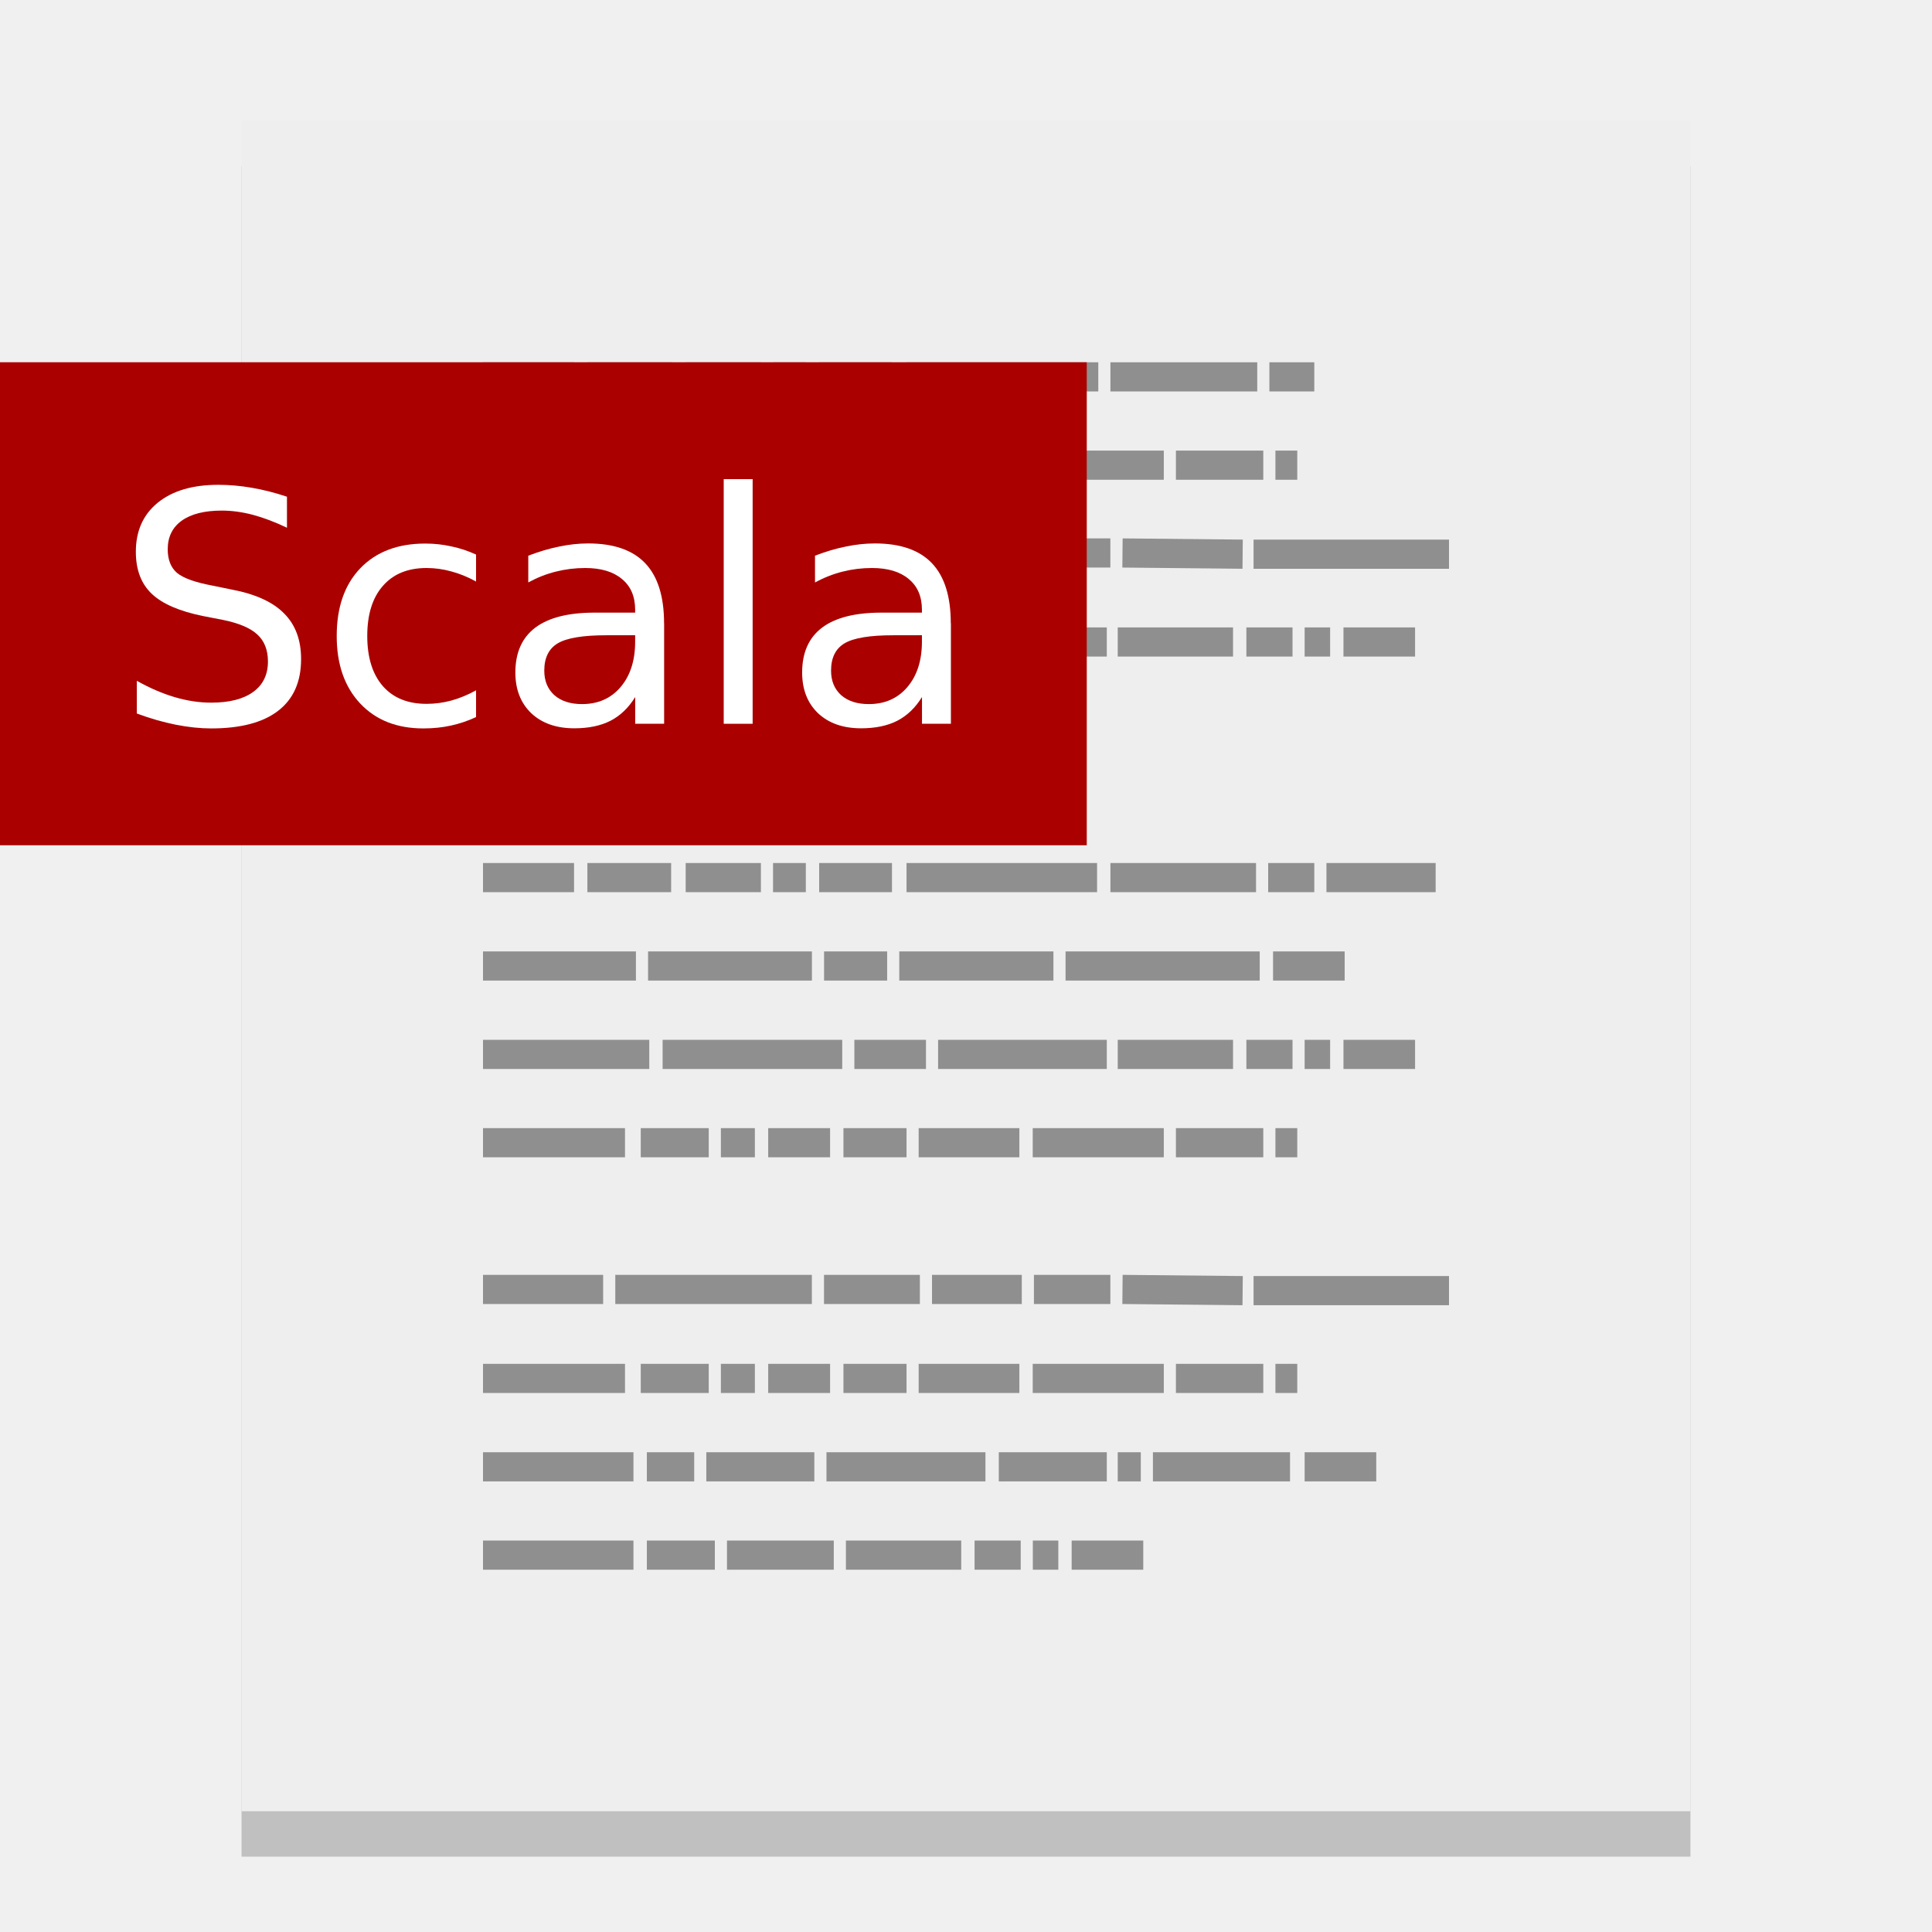
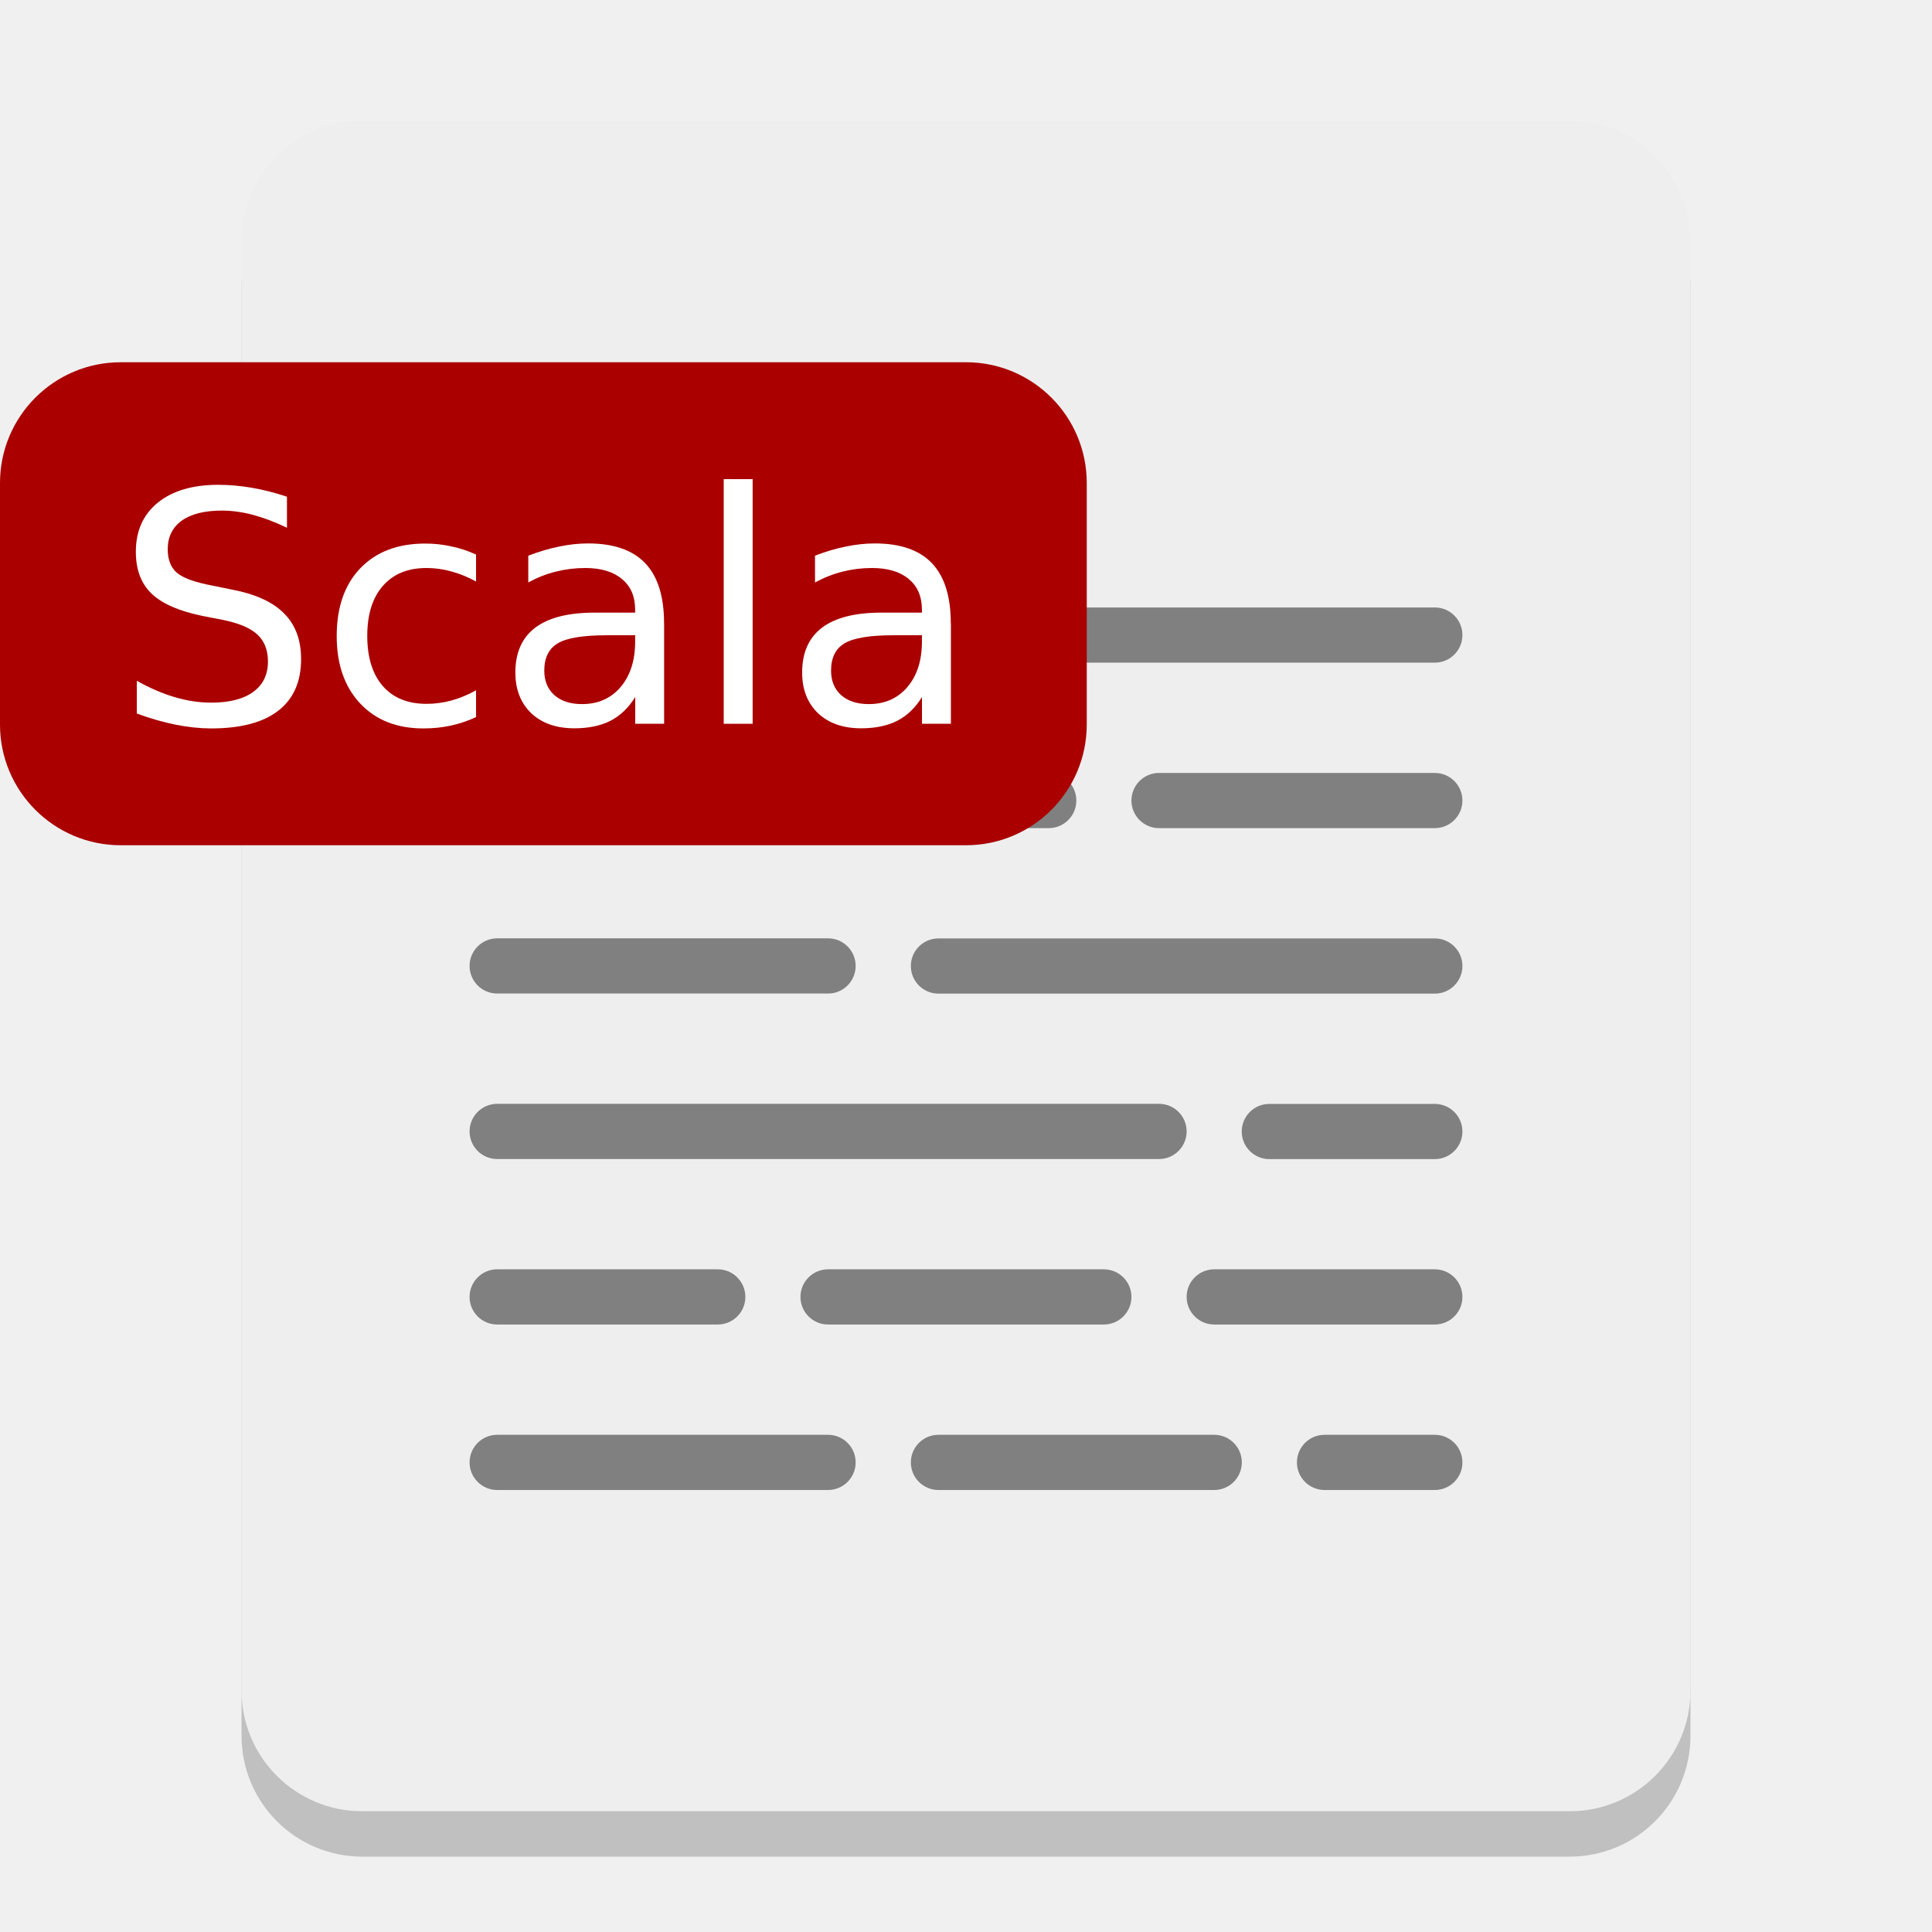
<svg xmlns="http://www.w3.org/2000/svg" xmlns:xlink="http://www.w3.org/1999/xlink" width="32" height="32" id="svg2" version="1.1">
  <defs id="defs4">
    <linearGradient id="linearGradient20491">
      <stop id="stop20487" offset="0" style="stop-color:#770087;stop-opacity:1;" />
      <stop id="stop20489" offset="1" style="stop-color:#3573a1;stop-opacity:1" />
    </linearGradient>
    <linearGradient id="linearGradient902">
      <stop id="stop898" offset="0" style="stop-color:#770087;stop-opacity:1;" />
      <stop id="stop900" offset="1" style="stop-color:#452981;stop-opacity:1" />
    </linearGradient>
    <linearGradient id="linearGradient899">
      <stop id="stop895" style="stop-color:#f282f1;stop-opacity:1" offset="0" />
      <stop id="stop897" style="stop-color:#a56de2;stop-opacity:1" offset="1" />
    </linearGradient>
    <linearGradient id="linearGradient916">
      <stop id="stop912" style="stop-color:#ffffff;stop-opacity:1" offset="0" />
      <stop id="stop914" style="stop-color:#fafafa;stop-opacity:1" offset="1" />
    </linearGradient>
    <linearGradient id="linearGradient3688-166-749-654">
      <stop id="stop3088" style="stop-color:#181818;stop-opacity:1" offset="0" />
      <stop id="stop3090" style="stop-color:#181818;stop-opacity:0" offset="1" />
    </linearGradient>
    <linearGradient id="linearGradient3688-464-309-604">
      <stop id="stop3094" style="stop-color:#181818;stop-opacity:1" offset="0" />
      <stop id="stop3096" style="stop-color:#181818;stop-opacity:0" offset="1" />
    </linearGradient>
    <linearGradient id="linearGradient3702-501-757-795">
      <stop id="stop3100" style="stop-color:#181818;stop-opacity:0" offset="0" />
      <stop id="stop3102" style="stop-color:#181818;stop-opacity:1" offset="0.5" />
      <stop id="stop3104" style="stop-color:#181818;stop-opacity:0" offset="1" />
    </linearGradient>
    <radialGradient xlink:href="#linearGradient3688-166-749-654" id="radialGradient4730" gradientUnits="userSpaceOnUse" gradientTransform="matrix(3.206054,2.6349059e-7,-8.2185947e-8,1.000008,36.98101,15.99962)" cx="4.996" cy="43.5" fx="4.996" fy="43.5" r="2.5" />
    <radialGradient xlink:href="#linearGradient3688-464-309-604" id="radialGradient4732" gradientUnits="userSpaceOnUse" gradientTransform="matrix(3.163875,0,0,0.9999999,-29.70299,-103.0001)" cx="4.993" cy="43.5" fx="4.993" fy="43.5" r="2.5" />
    <linearGradient xlink:href="#linearGradient3702-501-757-795" id="linearGradient4734" gradientUnits="userSpaceOnUse" gradientTransform="matrix(1.392857,0,0,0.7142856,-0.0214163,28.42862)" x1="25.058" y1="47.028" x2="25.058" y2="39.999" />
    <linearGradient gradientTransform="matrix(1.432432,0,0,1.436283,-7.37838,-7.399552)" gradientUnits="userSpaceOnUse" xlink:href="#linearGradient3924-2-2-5-8" id="linearGradient3381-5-4" y2="46.23" x2="38.66" y1="5.848" x1="38.66" />
    <linearGradient id="linearGradient3924-2-2-5-8">
      <stop offset="0" style="stop-color:#ffffff;stop-opacity:1" id="stop3926-9-4-9-6" />
      <stop offset="0.063" style="stop-color:#ffffff;stop-opacity:0.235" id="stop3928-9-8-6-5" />
      <stop offset="0.951" style="stop-color:#ffffff;stop-opacity:0.157" id="stop3930-3-5-1-7" />
      <stop offset="1" style="stop-color:#ffffff;stop-opacity:0.392" id="stop3932-8-0-4-8" />
    </linearGradient>
    <linearGradient gradientTransform="matrix(0.4705476,0,0,0.4745763,-60.68865,-0.1484071)" gradientUnits="userSpaceOnUse" xlink:href="#linearGradient916" id="linearGradient5809" y2="55.027" x2="161.977" y1="10.027" x1="161.977" />
    <linearGradient y2="63.027" x2="161.977" y1="5.152" x1="161.977" gradientTransform="matrix(0.4705882,0,0,0.4745763,-60.69526,-0.1484071)" gradientUnits="userSpaceOnUse" id="linearGradient910" xlink:href="#linearGradient899" />
    <linearGradient gradientUnits="userSpaceOnUse" y2="60" x2="32" y1="0" x1="32" id="linearGradient904" xlink:href="#linearGradient902" />
    <linearGradient y2="63.027" x2="161.977" y1="5.152" x1="161.977" gradientTransform="matrix(0.9411765,0,0,0.9491525,-73.04401,10.80159)" gradientUnits="userSpaceOnUse" id="linearGradient910-3" xlink:href="#linearGradient899" />
    <linearGradient y2="63.027" x2="161.977" y1="5.152" x1="161.977" gradientTransform="matrix(0.4705476,0,0,0.4745763,-76.30513,-44.36035)" gradientUnits="userSpaceOnUse" id="linearGradient910-5" xlink:href="#linearGradient899" />
    <filter style="color-interpolation-filters:sRGB" id="filter1218" x="-0.001" width="1.001" y="-0" height="1.001">
      <feGaussianBlur stdDeviation="0.005" id="feGaussianBlur1220" />
    </filter>
+     <radialGradient xlink:href="#linearGradient3688-166-749-654" id="radialGradient4730-06" gradientUnits="userSpaceOnUse" gradientTransform="matrix(3.206054,2.6349059e-7,-8.2185947e-8,1.000008,36.98101,15.99962)" cx="4.996" cy="43.5" fx="4.996" fy="43.5" r="2.5" />
+     <radialGradient xlink:href="#linearGradient3688-166-749-654" id="radialGradient4732-2" gradientUnits="userSpaceOnUse" gradientTransform="matrix(3.163875,0,0,0.9999999,-29.70299,-103.0001)" cx="4.993" cy="43.5" fx="4.993" fy="43.5" r="2.5" />
+     <radialGradient xlink:href="#linearGradient3688-166-749-654" id="radialGradient4730-0" gradientUnits="userSpaceOnUse" gradientTransform="matrix(3.206054,2.6349059e-7,-8.2185947e-8,1.000008,36.98101,15.99962)" cx="4.996" cy="43.5" fx="4.996" fy="43.5" r="2.5" />
+     <radialGradient xlink:href="#linearGradient3688-166-749-654" id="radialGradient4732-6" gradientUnits="userSpaceOnUse" gradientTransform="matrix(3.163875,0,0,0.9999999,-29.70299,-103.0001)" cx="4.993" cy="43.5" fx="4.993" fy="43.5" r="2.5" />
+     <radialGradient xlink:href="#linearGradient3688-166-749-654" id="radialGradient4730-9" gradientUnits="userSpaceOnUse" gradientTransform="matrix(3.206054,2.6349059e-7,-8.2185947e-8,1.000008,36.98101,15.99962)" cx="4.996" cy="43.5" fx="4.996" fy="43.5" r="2.5" />
+     <radialGradient xlink:href="#linearGradient3688-166-749-654" id="radialGradient4732-4" gradientUnits="userSpaceOnUse" gradientTransform="matrix(3.163875,0,0,0.9999999,-29.70299,-103.0001)" cx="4.993" cy="43.5" fx="4.993" fy="43.5" r="2.5" />
  </defs>
-   <rect width="23.998" height="28" rx="0" ry="0" x="4.001" y="2.752" id="rect4897-1" style="opacity:0.2;vector-effect:none;fill:#000000;fill-opacity:1;stroke:none;stroke-width:0.473;stroke-linecap:butt;stroke-linejoin:miter;stroke-miterlimit:4;stroke-dasharray:none;stroke-dashoffset:0;stroke-opacity:1;filter:url(#filter1218)" />
-   <rect width="24" height="28" rx="0" ry="0" x="4" y="2" id="rect4897" style="opacity:1;vector-effect:none;fill:#eeeeee;fill-opacity:1;stroke:none;stroke-width:0.473;stroke-linecap:butt;stroke-linejoin:miter;stroke-miterlimit:4;stroke-dasharray:none;stroke-dashoffset:0;stroke-opacity:1" />
-   <path d="m 8,6.242 h 1.508 z m 1.729,0 h 1.407 z m 1.628,0 h 1.246 z m 1.447,0 h 0.543 z m 0.764,0 h 1.206 z m 1.447,0 h 3.176 z m 3.377,0 h 2.432 z m 2.633,0 h 0.744 z M 8,7.705 h 2.352 z m 2.613,0 h 1.126 z m 1.327,0 h 0.563 z m 0.784,0 h 1.025 z m 1.246,0 h 1.045 z m 1.246,0 h 1.668 z m 1.889,0 h 2.171 z m 2.372,0 h 1.447 z m 1.648,0 h 0.362 z M 8,9.159 h 1.99 z m 2.191,0 h 3.256 z m 3.457,0 h 1.588 z m 1.789,0 h 1.487 z m 1.688,0 h 1.266 z m 1.467,0 1.99,0.02 z m 2.171,0.02 H 24 Z M 8,10.633 h 2.754 z m 2.975,0 h 2.975 z m 3.176,0 h 1.186 z m 1.387,0 h 2.794 z m 2.975,0 h 1.91 z m 2.131,0 h 0.764 z m 0.965,0 h 0.422 z m 0.643,0 h 1.186 z M 8,12.097 h 1.025 z m 1.347,0 H 13.146 Z M 8,14.536 h 1.508 z m 1.729,0 h 1.387 z m 1.628,0 h 1.246 z m 1.447,0 h 0.543 z m 0.764,0 h 1.206 z m 1.447,0 h 3.156 z m 3.377,0 h 2.412 z m 2.613,0 h 0.764 z m 0.965,0 h 1.809 z M 8,16 h 2.533 z m 2.734,0 h 2.714 z m 2.915,0 h 1.045 z m 1.246,0 h 2.553 z m 2.754,0 h 3.216 z m 3.437,0 h 1.186 z M 8,17.464 h 2.754 z m 2.975,0 h 2.975 z m 3.176,0 h 1.186 z m 1.387,0 h 2.794 z m 2.975,0 h 1.91 z m 2.131,0 h 0.764 z m 0.965,0 h 0.422 z m 0.643,0 h 1.186 z M 8,18.927 h 2.352 z m 2.613,0 h 1.126 z m 1.327,0 h 0.563 z m 0.784,0 h 1.025 z m 1.246,0 h 1.045 z m 1.246,0 h 1.668 z m 1.889,0 h 2.171 z m 2.372,0 h 1.447 z m 1.648,0 h 0.362 z M 8,21.357 h 1.99 z m 2.191,0 h 3.256 z m 3.457,0 h 1.588 z m 1.789,0 h 1.487 z m 1.688,0 h 1.266 z m 1.467,0 1.99,0.02 z m 2.171,0.02 H 24 Z M 8,22.831 h 2.352 z m 2.613,0 h 1.126 z m 1.327,0 h 0.563 z m 0.784,0 h 1.025 z m 1.246,0 h 1.045 z m 1.246,0 h 1.668 z m 1.889,0 h 2.171 z m 2.372,0 h 1.447 z m 1.648,0 h 0.362 z M 8,24.295 h 2.492 z m 2.714,0 h 0.784 z m 0.985,0 h 1.789 z m 1.99,0 h 2.633 z m 2.854,0 h 1.789 z m 1.97,0 h 0.382 z m 0.583,0 h 2.271 z m 2.513,0 h 1.186 z M 8,25.758 h 2.492 z m 2.714,0 h 1.126 z m 1.327,0 h 1.769 z m 1.97,0 h 1.91 z m 2.131,0 h 0.764 z m 0.965,0 h 0.422 z m 0.643,0 h 1.186 z" id="path3475" style="opacity:0.4;fill:none;stroke:#000000;stroke-width:0.483px;stroke-linecap:butt;stroke-linejoin:miter;stroke-opacity:1" />
-   <rect y="6" x="0" height="8" width="18" id="rect7379" style="opacity:1;fill:#aa0000;fill-opacity:1;stroke:none;stroke-width:0.428" />
+   <path width="23.998" height="28" rx="0" ry="0" x="4.001" y="2.752" id="rect4897-1" style="opacity:0.2;vector-effect:none;fill:#000000;fill-opacity:1;stroke:none;stroke-width:0.473;stroke-linecap:butt;stroke-linejoin:miter;stroke-miterlimit:4;stroke-dasharray:none;stroke-dashoffset:0;stroke-opacity:1;filter:url(#filter1218)" d="M 6.001,2.752 H 25.999 a 2,2 45 0 1 2,2 V 28.752 a 2,2 135 0 1 -2,2 H 6.001 a 2,2 45 0 1 -2,-2 V 4.752 a 2,2 135 0 1 2,-2 z" />
+   <path width="24" height="28" rx="0" ry="0" x="4" y="2" id="rect4897" style="opacity:1;vector-effect:none;fill:#eeeeee;fill-opacity:1;stroke:none;stroke-width:0.473;stroke-linecap:butt;stroke-linejoin:miter;stroke-miterlimit:4;stroke-dasharray:none;stroke-dashoffset:0;stroke-opacity:1" d="m 6,2 h 20 a 2,2 45 0 1 2,2 v 24 a 2,2 135 0 1 -2,2 H 6 A 2,2 45 0 1 4,28 V 4 A 2,2 135 0 1 6,2 Z" />
+   <g id="g5880" transform="matrix(1.432819,0,0,1.432819,-6.130693,-7.626758)">
+     <path d="m 12.895,12.664 a 0.319,0.319 0 0 0 0.319,0.319 h 7.651 a 0.319,0.319 0 0 0 0,-0.638 h -7.651 a 0.319,0.319 0 0 0 -0.319,0.319 z" id="path5662" style="fill:#808080;stroke-width:0.04" />
+     <path d="m 10.026,14.896 h 6.376 a 0.319,0.319 0 0 0 0,-0.638 h -6.376 a 0.319,0.319 0 0 0 0,0.638 z" id="path5664" style="fill:#808080;stroke-width:0.04" />
+     <path d="m 20.865,16.171 h -5.738 a 0.319,0.319 0 0 0 0,0.638 h 5.738 a 0.319,0.319 0 0 0 0,-0.638 z" id="path5666" style="fill:#808080;stroke-width:0.04" />
+     <path d="m 10.026,18.721 h 7.651 a 0.319,0.319 0 0 0 0,-0.638 h -7.651 a 0.319,0.319 0 0 0 0,0.638 z" id="path5668" style="fill:#808080;stroke-width:0.04" />
+     <path d="m 10.026,12.983 h 1.913 a 0.319,0.319 0 0 0 0,-0.638 h -1.913 a 0.319,0.319 0 0 0 0,0.638 z" id="path5670" style="fill:#808080;stroke-width:0.04" />
+     <path d="m 20.865,14.258 h -3.188 a 0.319,0.319 0 0 0 0,0.638 h 3.188 a 0.319,0.319 0 0 0 0,-0.638 z" id="path5672" style="fill:#808080;stroke-width:0.04" />
+     <path d="m 10.026,16.808 h 3.825 a 0.319,0.319 0 0 0 0,-0.638 h -3.825 a 0.319,0.319 0 0 0 0,0.638 z" id="path5674" style="fill:#808080;stroke-width:0.04" />
+     <path d="m 20.865,18.084 h -1.913 a 0.319,0.319 0 0 0 0,0.638 h 1.913 a 0.319,0.319 0 0 0 0,-0.638 z" id="path5676" style="fill:#808080;stroke-width:0.04" />
+     <path d="m 18.315,21.909 h -3.188 a 0.319,0.319 0 0 0 0,0.638 h 3.188 a 0.319,0.319 0 0 0 0,-0.638 z" id="path5678" style="fill:#808080;stroke-width:0.04" />
+     <path d="m 10.026,22.547 h 3.825 a 0.319,0.319 0 0 0 0,-0.638 h -3.825 a 0.319,0.319 0 0 0 0,0.638 z" id="path5680" style="fill:#808080;stroke-width:0.04" />
+     <path d="m 10.026,20.634 h 2.55 a 0.319,0.319 0 0 0 0,-0.638 h -2.55 a 0.319,0.319 0 0 0 0,0.638 z" id="path5682" style="fill:#808080;stroke-width:0.04" />
+     <path d="m 10.026,11.07 h 3.825 a 0.319,0.319 0 0 0 0,-0.638 h -3.825 a 0.319,0.319 0 0 0 0,0.638 z" id="path5684" style="fill:#808080;stroke-width:0.04" />
+     <path d="m 17.358,20.315 a 0.319,0.319 0 0 0 -0.319,-0.319 h -3.188 a 0.319,0.319 0 0 0 0,0.638 h 3.188 a 0.319,0.319 0 0 0 0.319,-0.319 z" id="path5686" style="fill:#808080;stroke-width:0.04" />
+     <path d="M 20.865,19.996 H 18.315 a 0.319,0.319 0 0 0 0,0.638 h 2.55 a 0.319,0.319 0 0 0 0,-0.638 z" id="path5688" style="fill:#808080;stroke-width:0.04" />
+     <path d="m 20.865,21.909 h -1.275 a 0.319,0.319 0 0 0 0,0.638 h 1.275 a 0.319,0.319 0 0 0 0,-0.638 z" id="path5690" style="fill:#808080;stroke-width:0.04" />
+   </g>
+   <path y="6" x="0" height="8" width="18" id="rect7379" style="opacity:1;fill:#aa0000;fill-opacity:1;stroke:none;stroke-width:0.428" d="m 2,6 h 14 a 2,2 45 0 1 2,2 v 4 a 2,2 135 0 1 -2,2 L 2,14 A 2,2 45 0 1 0,12 V 8 A 2,2 135 0 1 2,6 Z" />
  <g aria-label="Scala" id="text42038" style="font-size:5.333px;line-height:1.25">
    <path d="M 4.753,8.228 V 8.741 Q 4.453,8.598 4.188,8.527 3.922,8.457 3.674,8.457 q -0.43,0 -0.664,0.167 -0.232,0.167 -0.232,0.474 0,0.258 0.154,0.391 0.156,0.13 0.589,0.211 l 0.318,0.065 q 0.589,0.112 0.867,0.396 0.281,0.281 0.281,0.755 0,0.565 -0.38,0.857 -0.378,0.292 -1.109,0.292 -0.276,0 -0.589,-0.062 -0.31,-0.062 -0.643,-0.185 v -0.542 q 0.32,0.18 0.628,0.271 0.307,0.091 0.604,0.091 0.451,0 0.695,-0.177 0.245,-0.177 0.245,-0.505 0,-0.286 -0.177,-0.448 -0.174,-0.161 -0.576,-0.242 l -0.32,-0.062 Q 2.776,10.085 2.513,9.835 2.25,9.585 2.25,9.139 q 0,-0.516 0.362,-0.812 0.365,-0.297 1.003,-0.297 0.273,0 0.557,0.049 0.284,0.049 0.581,0.148 z" style="fill:#ffffff" id="path46310" />
    <path d="M 7.885,9.184 V 9.632 Q 7.682,9.52 7.477,9.465 7.273,9.408 7.065,9.408 q -0.466,0 -0.724,0.297 -0.258,0.294 -0.258,0.828 0,0.534 0.258,0.831 0.258,0.294 0.724,0.294 0.208,0 0.411,-0.055 0.206,-0.057 0.409,-0.169 v 0.443 q -0.201,0.094 -0.417,0.141 -0.214,0.047 -0.456,0.047 -0.659,0 -1.047,-0.414 -0.388,-0.414 -0.388,-1.117 0,-0.714 0.391,-1.122 0.393,-0.409 1.076,-0.409 0.221,0 0.432,0.047 0.211,0.044 0.409,0.135 z" style="fill:#ffffff" id="path46312" />
    <path d="m 10.044,10.522 q -0.581,0 -0.805,0.133 -0.224,0.133 -0.224,0.453 0,0.255 0.167,0.406 0.169,0.148 0.458,0.148 0.398,0 0.638,-0.281 0.242,-0.284 0.242,-0.753 v -0.107 z m 0.956,-0.198 v 1.664 h -0.479 v -0.443 q -0.164,0.266 -0.409,0.393 -0.245,0.125 -0.599,0.125 -0.448,0 -0.714,-0.25 -0.263,-0.253 -0.263,-0.674 0,-0.492 0.328,-0.742 0.331,-0.25 0.984,-0.25 h 0.672 v -0.047 q 0,-0.331 -0.219,-0.51 -0.216,-0.182 -0.609,-0.182 -0.25,0 -0.487,0.06 Q 8.969,9.527 8.75,9.647 V 9.204 Q 9.013,9.103 9.26,9.053 9.508,9.001 9.742,9.001 q 0.633,0 0.945,0.328 0.312,0.328 0.312,0.995 z" style="fill:#ffffff" id="path46314" />
    <path d="m 11.987,7.936 h 0.479 V 11.988 h -0.479 z" style="fill:#ffffff" id="path46316" />
    <path d="m 14.794,10.522 q -0.581,0 -0.805,0.133 -0.224,0.133 -0.224,0.453 0,0.255 0.167,0.406 0.169,0.148 0.458,0.148 0.398,0 0.638,-0.281 0.242,-0.284 0.242,-0.753 v -0.107 z m 0.956,-0.198 v 1.664 h -0.479 v -0.443 q -0.164,0.266 -0.409,0.393 -0.245,0.125 -0.599,0.125 -0.448,0 -0.714,-0.25 -0.263,-0.253 -0.263,-0.674 0,-0.492 0.328,-0.742 0.331,-0.25 0.984,-0.25 h 0.672 v -0.047 q 0,-0.331 -0.219,-0.51 -0.216,-0.182 -0.609,-0.182 -0.25,0 -0.487,0.06 -0.237,0.06 -0.456,0.18 V 9.204 q 0.263,-0.102 0.51,-0.151 0.247,-0.052 0.482,-0.052 0.633,0 0.945,0.328 0.312,0.328 0.312,0.995 z" style="fill:#ffffff" id="path46318" />
  </g>
</svg>
